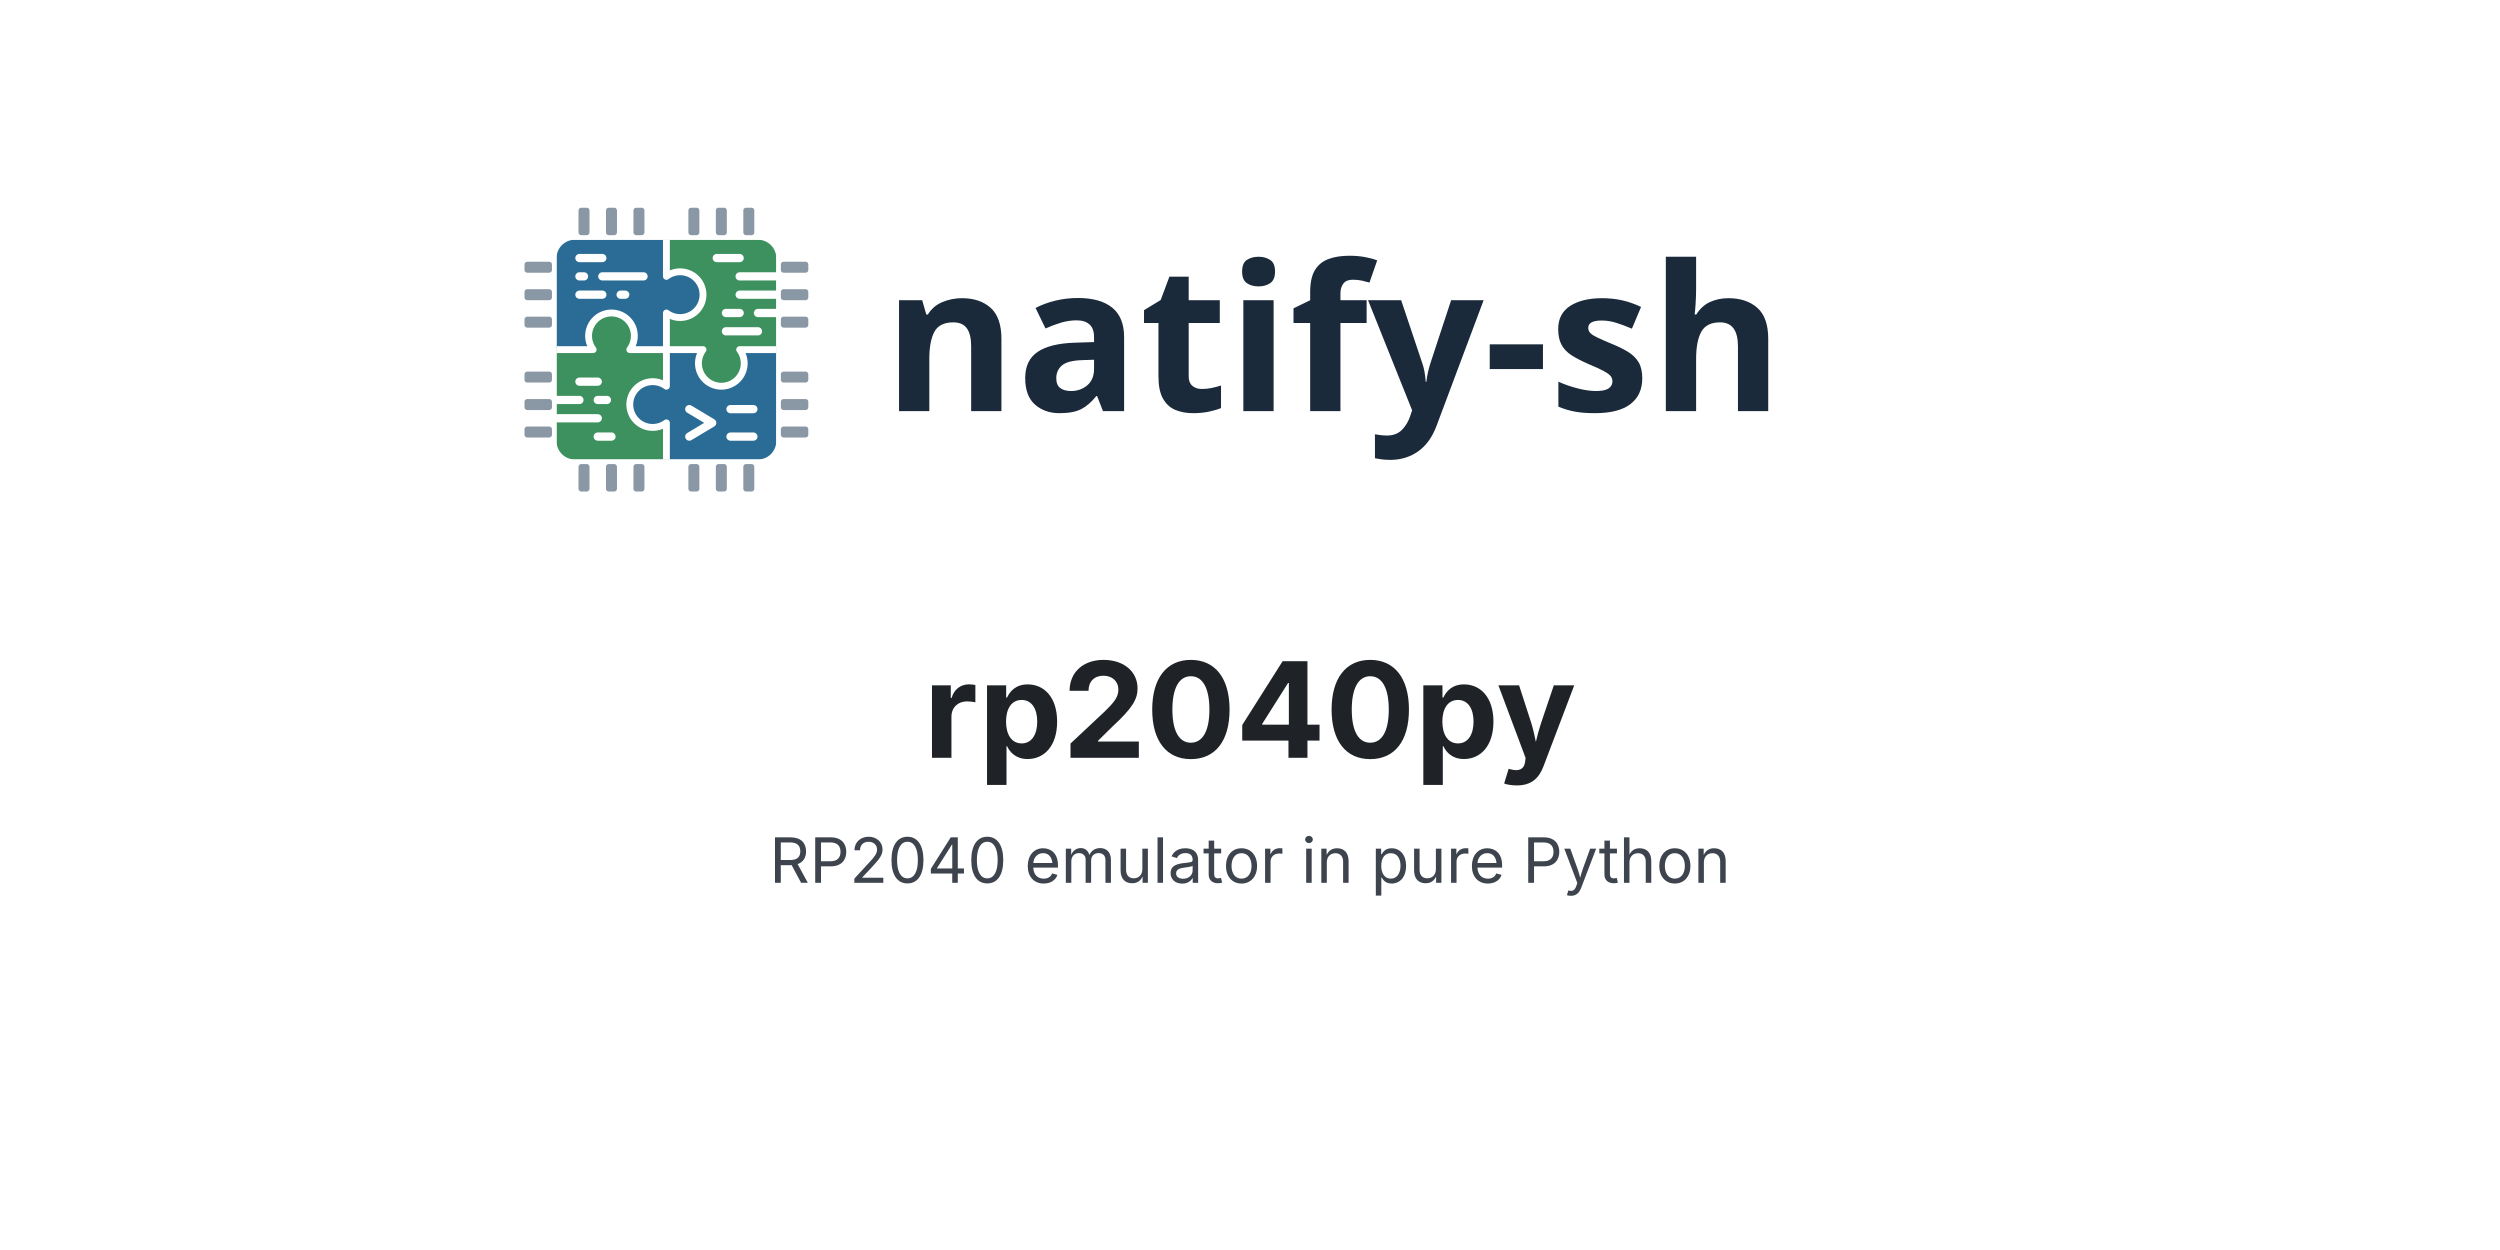
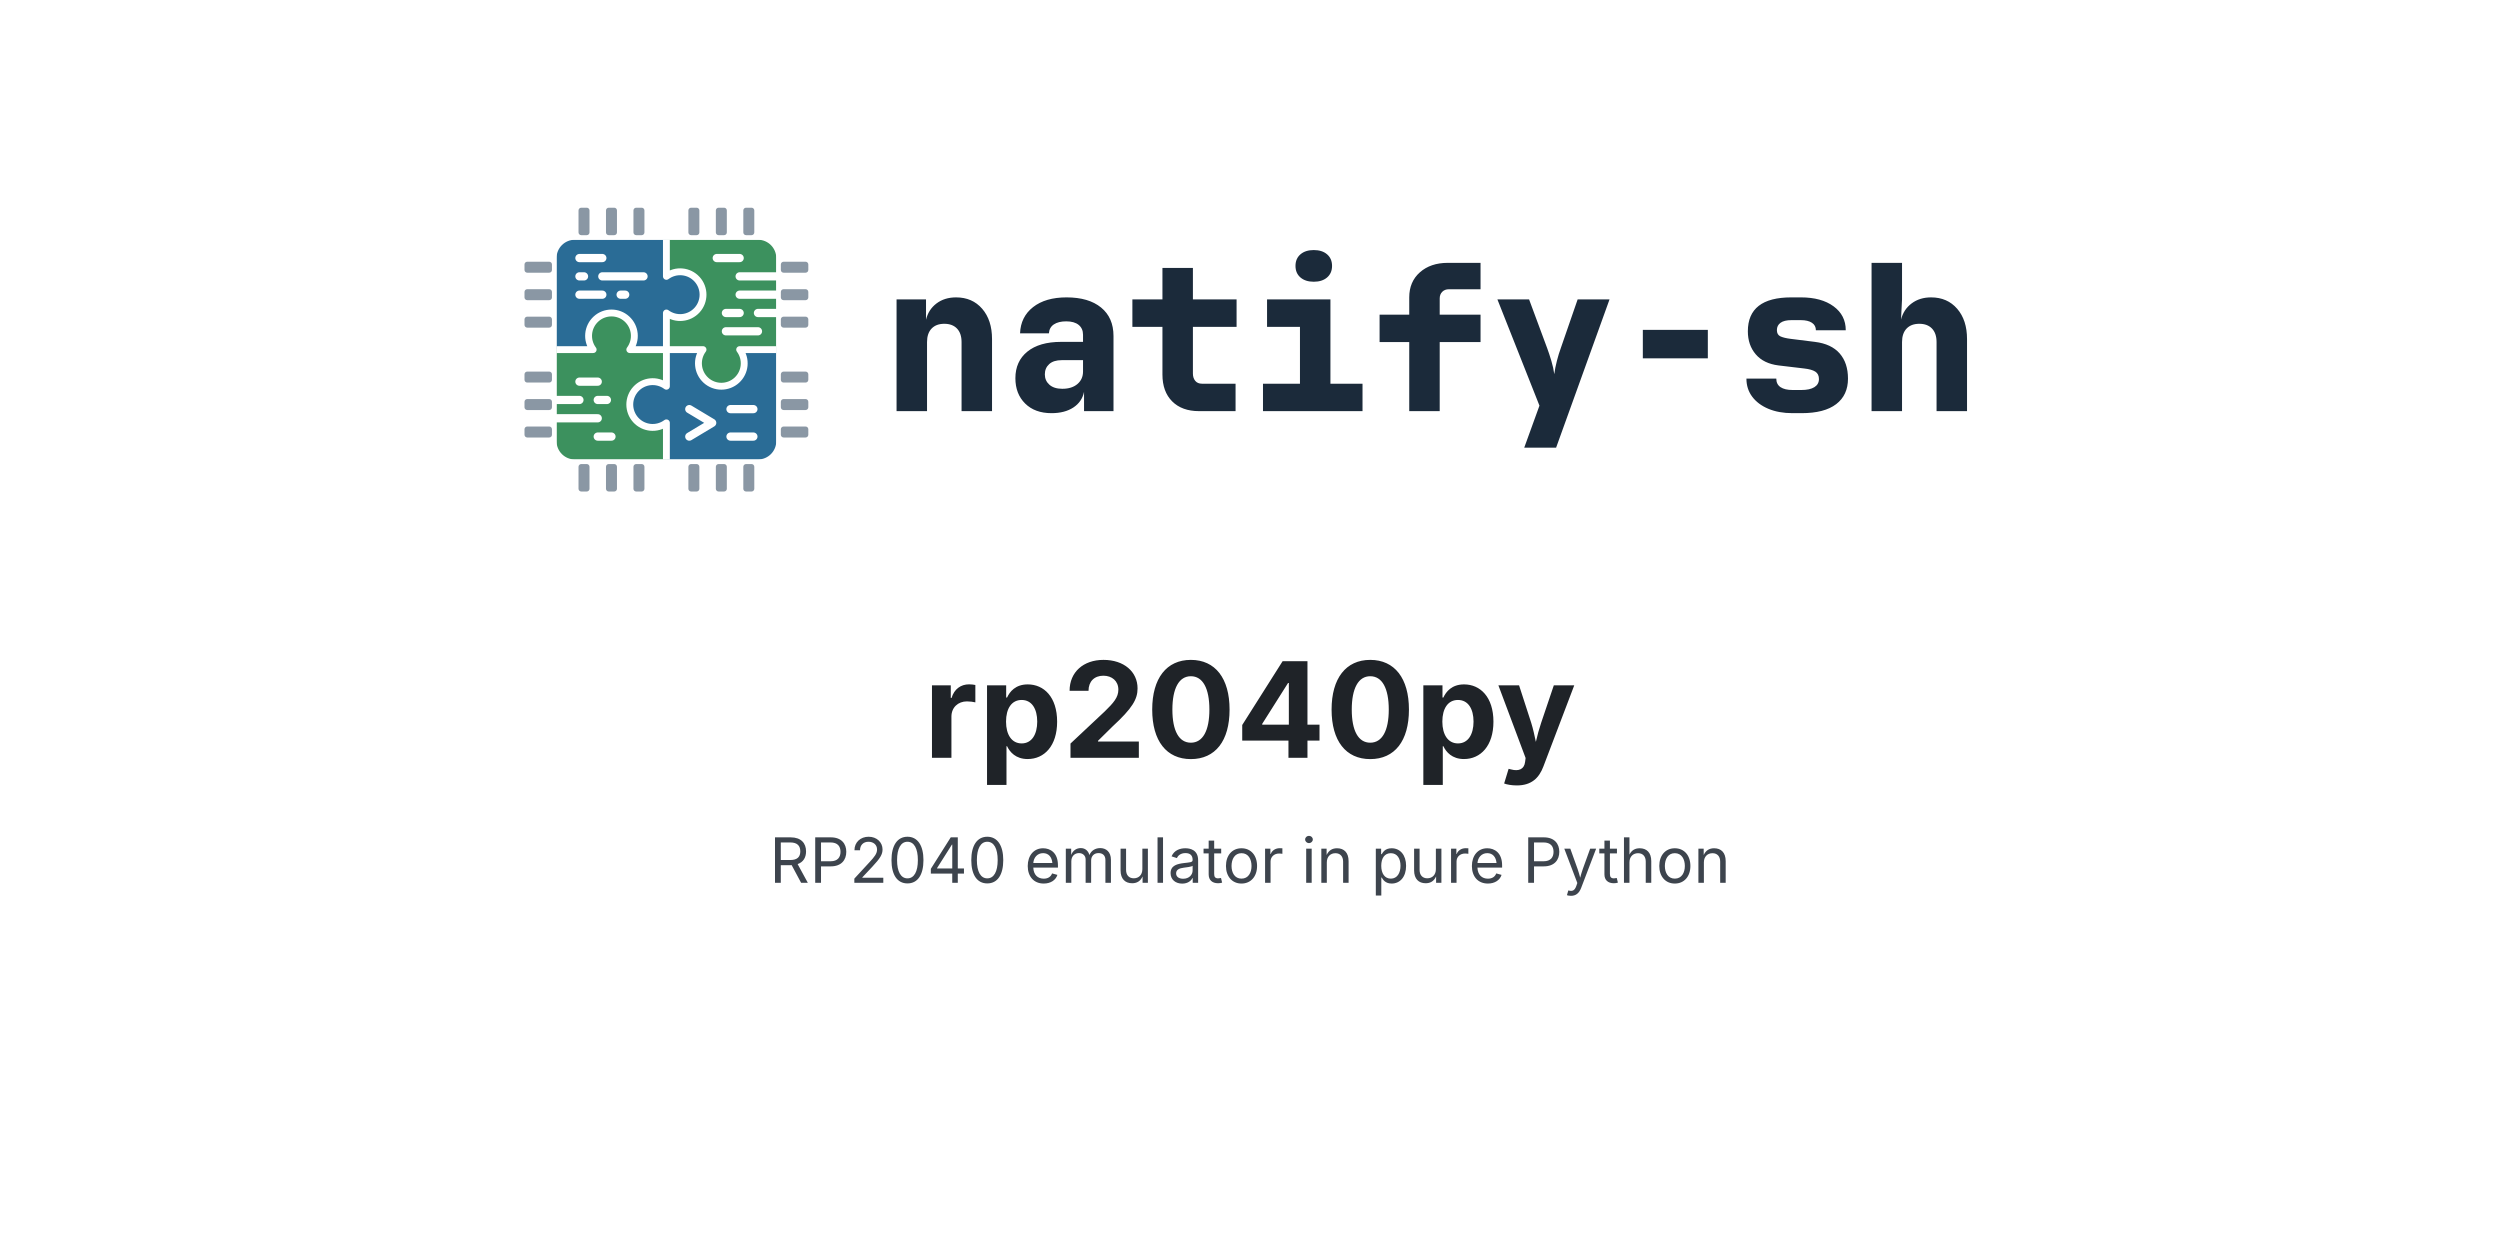
<svg xmlns="http://www.w3.org/2000/svg" width="1280" height="640" viewBox="0 0 1280 640">
  <rect width="1280" height="640" fill="#ffffff" />
  <svg x="266.2" y="104" width="150" height="150" viewBox="0 0 32 32">
    <g fill="#8a97a4">
      <rect x="6.4" y="0.5" width="1.2" height="3" rx="0.3" />
      <rect x="6.4" y="28.5" width="1.2" height="3" rx="0.3" />
      <rect x="0.5" y="6.4" width="3" height="1.2" rx="0.3" />
      <rect x="28.5" y="6.4" width="3" height="1.2" rx="0.3" />
      <rect x="9.4" y="0.5" width="1.2" height="3" rx="0.3" />
      <rect x="9.4" y="28.5" width="1.2" height="3" rx="0.3" />
      <rect x="0.5" y="9.4" width="3" height="1.2" rx="0.3" />
      <rect x="28.5" y="9.4" width="3" height="1.2" rx="0.3" />
      <rect x="12.4" y="0.5" width="1.2" height="3" rx="0.3" />
      <rect x="12.4" y="28.5" width="1.2" height="3" rx="0.3" />
      <rect x="0.5" y="12.4" width="3" height="1.2" rx="0.3" />
      <rect x="28.5" y="12.4" width="3" height="1.2" rx="0.3" />
      <rect x="18.4" y="0.5" width="1.2" height="3" rx="0.3" />
      <rect x="18.4" y="28.5" width="1.2" height="3" rx="0.3" />
      <rect x="0.5" y="18.4" width="3" height="1.2" rx="0.3" />
      <rect x="28.5" y="18.4" width="3" height="1.2" rx="0.3" />
      <rect x="21.4" y="0.5" width="1.2" height="3" rx="0.3" />
      <rect x="21.4" y="28.5" width="1.2" height="3" rx="0.3" />
      <rect x="0.5" y="21.4" width="3" height="1.2" rx="0.3" />
      <rect x="28.5" y="21.4" width="3" height="1.2" rx="0.3" />
      <rect x="24.4" y="0.5" width="1.2" height="3" rx="0.3" />
      <rect x="24.4" y="28.5" width="1.2" height="3" rx="0.3" />
      <rect x="0.5" y="24.4" width="3" height="1.2" rx="0.3" />
      <rect x="28.5" y="24.4" width="3" height="1.2" rx="0.3" />
    </g>
    <g transform="translate(4 4)">
      <mask id="natify-mcu-color-neck4-cut">
        <rect width="24" height="24" rx="2" fill="#fff" />
        <g fill="none" stroke="#000" stroke-width="0.75" stroke-linejoin="round">
          <path d="M12 0V4A2.5 2.5 0 1 1 12 8V12M24 12H20A2.5 2.5 0 1 1 16 12H12M12 24V20A2.5 2.5 0 1 1 12 16V12M0 12H4A2.5 2.5 0 1 1 8 12H12" />
          <path stroke-width="0.9" stroke-linecap="round" d="M2.5 2H5M2.5 4H3M5 4H9.5M2.5 6H5M7 6H7.5M17.5 2H20M20 4H24M20 6H24M18.5 8H20M22 8H24M18.5 10H22M2.5 15.5H4.5M0 17.5H2.5M4.5 17.5H5.5M0 19.5H4.5M4.5 21.5H6M14.5 18.5L17 20L14.5 21.5M19 18.5H21.5M19 21.5H21.5" />
        </g>
      </mask>
      <g mask="url(#natify-mcu-color-neck4-cut)">
        <rect width="12" height="12" fill="#2a6c96" />
        <rect x="12" width="12" height="12" fill="#3c915e" />
        <rect x="12" y="12" width="12" height="12" fill="#2a6c96" />
        <rect y="12" width="12" height="12" fill="#3c915e" />
        <circle cx="13.5" cy="6" r="2.5" fill="#2a6c96" />
        <circle cx="18" cy="13.5" r="2.5" fill="#3c915e" />
        <circle cx="10.5" cy="18" r="2.5" fill="#2a6c96" />
        <circle cx="6" cy="10.5" r="2.5" fill="#3c915e" />
      </g>
    </g>
  </svg>
-   <text x="452.2" y="210.5" font-family="JetBrains Mono" font-weight="800" font-size="104" fill="#1b2a3a">natify-sh</text>
-   <text x="640.0" y="388" text-anchor="middle" font-family="Inter" font-weight="700" font-size="68" fill="#1f2328">rp2040py</text>
-   <text x="640.0" y="452" text-anchor="middle" font-family="Inter" font-size="32" fill="#3d444d">RP2040 emulator in pure Python</text>
+   <path fill="#1b2a3a" d="M459.04 210.5V153.3H474.12V163.7Q475.36 158.5 479.47 155.38Q483.58 152.26 489.51 152.26Q497.83 152.26 502.87 158.08Q507.92 163.91 507.92 173.58V210.5H492.32V175.14Q492.32 170.67 489.98 168.22Q487.64 165.78 483.48 165.78Q479.32 165.78 476.98 168.22Q474.64 170.67 474.64 175.14V210.5ZM538.39 211.54Q529.86 211.54 524.87 206.6Q519.88 201.66 519.88 193.65Q519.88 185.02 526.01 180.03Q532.15 175.04 543.28 175.04H554.51V171.4Q554.51 168.17 552.27 166.35Q550.04 164.53 545.88 164.53Q541.92 164.53 539.58 166.09Q537.24 167.65 537.04 170.67H522.27Q522.58 162.24 528.92 157.25Q535.27 152.26 546.08 152.26Q557.42 152.26 563.76 157.46Q570.11 162.66 570.11 172.02V210.5H555.03V200.62Q553.99 205.72 549.57 208.63Q545.15 211.54 538.39 211.54ZM543.9 199.06Q548.79 199.06 551.65 196.62Q554.51 194.17 554.51 190.22V184.4H543.59Q539.43 184.4 537.19 186.42Q534.96 188.45 534.96 191.68Q534.96 194.9 537.3 196.98Q539.64 199.06 543.9 199.06ZM613.89 210.5Q605.16 210.5 600.16 205.51Q595.17 200.52 595.17 191.78V167.34H579.78V153.3H595.17V137.18H610.77V153.3H633.13V167.34H610.77V191.26Q610.77 193.55 611.97 195Q613.16 196.46 615.45 196.46H632.61V210.5ZM646.65 210.5V196.46H665.58V167.34H648.73V153.3H681.18V196.46H697.61V210.5ZM672.65 144.25Q668.39 144.25 665.84 142.07Q663.29 139.88 663.29 136.14Q663.29 132.4 665.84 130.21Q668.39 128.03 672.65 128.03Q676.92 128.03 679.46 130.21Q682.01 132.4 682.01 136.14Q682.01 139.88 679.46 142.07Q676.92 144.25 672.65 144.25ZM721.53 210.5V175.14H706.35V161.1H721.53V152.26Q721.53 144.25 726.99 139.42Q732.45 134.58 741.29 134.58H758.04V148.1H741.81Q739.73 148.1 738.43 149.4Q737.13 150.7 737.13 152.78V161.1H758.04V175.14H737.13V210.5ZM780.4 229.22 788.2 207.69 766.67 153.3H782.89L792.15 178.26Q793.19 181.07 794.28 184.71Q795.37 188.35 795.79 191.57Q796.2 188.35 797.14 184.71Q798.08 181.07 799.12 178.26L807.75 153.3H824.08L796.72 229.22ZM841.13 183.46V168.9H874.41V183.46ZM917.78 211.54Q910.71 211.54 905.4 209.3Q900.1 207.07 897.14 203.12Q894.17 199.16 894.17 193.86H909.46Q909.46 196.77 911.64 198.23Q913.83 199.68 917.78 199.68H922.36Q926.62 199.68 928.96 198.23Q931.3 196.77 931.3 194.07Q931.3 191.47 929.43 190.27Q927.56 189.08 923.71 188.66L910.6 187.1Q903.01 186.16 898.96 181.43Q894.9 176.7 894.9 169.63Q894.9 152.26 917.16 152.26H922.04Q932.55 152.26 938.79 156.84Q945.03 161.41 945.03 169.11H929.74Q929.74 166.61 927.71 165.26Q925.68 163.91 922.04 163.91H917.16Q913.52 163.91 911.64 165.26Q909.77 166.61 909.77 169Q909.77 171.4 911.59 172.23Q913.41 173.06 916.74 173.48L929.22 175.04Q937.64 176.08 941.91 180.96Q946.17 185.85 946.17 193.86Q946.17 202.28 940.14 206.91Q934.11 211.54 922.36 211.54ZM958.24 210.5V134.58H973.84V153.3L973.32 163.6Q974.67 158.4 978.78 155.33Q982.88 152.26 988.71 152.26Q997.03 152.26 1002.07 158.08Q1007.12 163.91 1007.12 173.58V210.5H991.52V175.14Q991.52 170.67 989.18 168.22Q986.84 165.78 982.68 165.78Q978.52 165.78 976.18 168.22Q973.84 170.67 973.84 175.14V210.5Z" />
+   <path fill="#1f2328" d="M477.17 388H487.13V366.88C487.13 362.27 490.49 359.11 495.07 359.11C496.53 359.11 498.49 359.35 499.38 359.61V350.71C498.49 350.51 497.19 350.38 496.16 350.38C491.98 350.38 488.56 352.77 487.2 357.35H486.8V350.88H477.17ZM505.36 401.88H515.32V382.06H515.62C517.02 385.04 520.07 388.63 526.15 388.63C534.71 388.63 541.25 381.86 541.25 369.51C541.25 356.82 534.45 350.41 526.21 350.41C519.9 350.41 516.98 354.17 515.62 357.12H515.16V350.88H505.36ZM523.09 380.63C518.01 380.63 515.09 376.18 515.09 369.47C515.09 362.73 517.98 358.38 523.09 358.38C528.3 358.38 531.06 362.96 531.06 369.47C531.06 376.01 528.27 380.63 523.09 380.63ZM548.09 388H583.09V379.67H562.17V379.3L569.64 371.93C579.77 362.6 582.43 358.02 582.43 352.47C582.43 343.91 575.45 337.86 564.99 337.86C554.73 337.86 547.63 344.07 547.63 353.7H557.32C557.32 348.89 560.31 345.96 564.93 345.96C569.34 345.96 572.6 348.69 572.6 353.1C572.6 357.09 570.11 359.88 565.62 364.26L548.09 380.7ZM609.72 388.66C622.27 388.66 629.54 379.33 629.54 363.3C629.54 347.29 622.2 337.86 609.72 337.86C597.27 337.86 589.93 347.29 589.93 363.3C589.93 379.33 597.23 388.66 609.72 388.66ZM609.72 380.26C603.61 380.26 600.26 374.15 600.26 363.3C600.26 352.44 603.64 346.23 609.72 346.23C615.83 346.23 619.21 352.41 619.21 363.3C619.21 374.15 615.83 380.26 609.72 380.26ZM636.02 379.2H659.69V388H669.42V379.2H675.59V371.03H669.42V338.53H656.7L636.02 371.2ZM659.89 371.03H646.24V370.63L659.49 349.68H659.89ZM701.56 388.66C714.11 388.66 721.38 379.33 721.38 363.3C721.38 347.29 714.04 337.86 701.56 337.86C689.11 337.86 681.77 347.29 681.77 363.3C681.77 379.33 689.07 388.66 701.56 388.66ZM701.56 380.26C695.45 380.26 692.1 374.15 692.1 363.3C692.1 352.44 695.48 346.23 701.56 346.23C707.67 346.23 711.05 352.41 711.05 363.3C711.05 374.15 707.67 380.26 701.56 380.26ZM728.75 401.88H738.71V382.06H739.01C740.41 385.04 743.46 388.63 749.54 388.63C758.1 388.63 764.64 381.86 764.64 369.51C764.64 356.82 757.84 350.41 749.6 350.41C743.29 350.41 740.37 354.17 739.01 357.12H738.55V350.88H728.75ZM746.48 380.63C741.4 380.63 738.48 376.18 738.48 369.47C738.48 362.73 741.37 358.38 746.48 358.38C751.7 358.38 754.45 362.96 754.45 369.47C754.45 376.01 751.66 380.63 746.48 380.63ZM770.12 401.15C771.55 401.71 774.01 402.14 776.63 402.14C784.07 402.14 787.99 398.39 790.24 392.38L806.02 350.88H795.56L789.05 370.14C787.99 373.32 787.12 376.51 786.36 379.83C785.66 376.54 785 373.36 784 370.14L777.76 350.88H767.17L781.11 388.1L780.85 390.09C780.42 393.81 777.66 395.04 773.64 393.94L772.41 393.64Z" />
+   <path fill="#3d444d" d="M396.8 452H399.77V442.97H404.78C404.97 442.97 405.14 442.97 405.33 442.95L410.17 452H413.61L408.39 442.42C411.33 441.39 412.7 439 412.7 435.91C412.7 431.75 410.2 428.72 404.77 428.72H396.8ZM399.77 440.33V431.33H404.61C408.31 431.33 409.75 433.14 409.75 435.91C409.75 438.64 408.31 440.33 404.64 440.33ZM417.39 452H420.36V443.58H425.38C430.8 443.58 433.3 440.28 433.3 436.12C433.3 431.98 430.8 428.72 425.36 428.72H417.39ZM420.36 440.97V431.33H425.2C428.92 431.33 430.34 433.38 430.34 436.12C430.34 438.89 428.92 440.97 425.23 440.97ZM437.42 452H452.25V449.39H441.52V449.2L446.61 443.78C450.72 439.41 451.86 437.42 451.86 434.91C451.86 431.27 448.91 428.41 444.75 428.41C440.61 428.41 437.48 431.2 437.48 435.33H440.33C440.33 432.7 442.02 430.98 444.67 430.98C447.16 430.98 449.05 432.5 449.05 434.94C449.05 437.08 447.73 438.67 445.16 441.47L437.42 449.86ZM464.62 452.31C469.83 452.31 472.81 447.95 472.81 440.38C472.81 432.83 469.78 428.41 464.62 428.41C459.47 428.41 456.44 432.83 456.44 440.38C456.44 447.97 459.44 452.31 464.62 452.31ZM464.62 449.72C461.22 449.72 459.3 446.28 459.3 440.38C459.3 434.45 461.22 430.98 464.62 430.98C468.03 430.98 469.95 434.44 469.95 440.38C469.95 446.28 468.03 449.72 464.62 449.72ZM476.59 447.27H487.55V452H490.39V447.27H493.55V444.66H490.39V428.72H486.78L476.59 444.84ZM487.56 444.66H479.77V444.47L487.38 432.44H487.56ZM505.48 452.31C510.69 452.31 513.67 447.95 513.67 440.38C513.67 432.83 510.64 428.41 505.48 428.41C500.33 428.41 497.3 432.83 497.3 440.38C497.3 447.97 500.3 452.31 505.48 452.31ZM505.48 449.72C502.08 449.72 500.16 446.28 500.16 440.38C500.16 434.45 502.08 430.98 505.48 430.98C508.89 430.98 510.81 434.44 510.81 440.38C510.81 446.28 508.89 449.72 505.48 449.72ZM534.39 452.38C537.97 452.38 540.58 450.58 541.39 447.94L538.67 447.19C538.02 448.97 536.47 449.88 534.41 449.88C531.31 449.88 529.19 447.88 529.05 444.22H541.67V443.05C541.67 436.59 537.77 434.31 534.06 434.31C529.3 434.31 526.2 438.05 526.2 443.41C526.2 448.78 529.33 452.38 534.39 452.38ZM529.06 441.84C529.23 439.17 531.06 436.81 534.06 436.81C536.94 436.81 538.55 438.88 538.81 441.84ZM545.7 452H548.52V441C548.52 438.22 550.38 436.78 552.42 436.78C554.39 436.78 555.84 438.08 555.84 440.02V452H558.66V440.59C558.66 438.39 560.09 436.78 562.45 436.78C564.33 436.78 565.97 437.78 565.97 440.3V452H568.8V440.22C568.8 436.17 566.33 434.22 563.3 434.22C560.77 434.22 558.62 435.58 557.8 437.78C557.17 435.62 555.64 434.22 553.34 434.22C551.28 434.22 549.31 435.38 548.45 437.73L548.44 434.53H545.7ZM579.66 452.22C581.95 452.22 583.86 451.28 585 448.73V452H587.72V434.53H584.89V445C584.89 447.98 583 449.69 580.5 449.69C578.06 449.69 576.55 448.08 576.55 445.39V434.53H573.73V445.62C573.73 450.05 576.12 452.22 579.66 452.22ZM595.47 428.72H592.66V452H595.47ZM605.3 452.41C608.25 452.41 609.89 450.86 610.48 449.62H610.67V452H613.44V440.48C613.44 435.03 609.23 434.31 606.89 434.31C604.19 434.31 601.19 435.28 599.84 438.45L602.55 439.34C603.09 438.12 604.45 436.78 606.97 436.78C609.39 436.78 610.62 438.03 610.62 440.2V440.3C610.62 441.59 609.25 441.5 606.14 441.89C602.91 442.3 599.34 443.03 599.34 447.03C599.34 450.47 601.98 452.41 605.3 452.41ZM605.78 449.92C603.69 449.92 602.17 448.98 602.17 447.17C602.17 445.19 603.97 444.53 606.02 444.27C607.09 444.12 610.16 443.81 610.62 443.27V445.69C610.62 447.83 608.89 449.92 605.78 449.92ZM625.25 434.53H621.66V430.38H618.84V434.53H616.22V436.94H618.84V447.69C618.84 450.55 620.62 452.22 623.64 452.22C624.36 452.22 625.16 452.11 625.73 451.91L625.16 449.53C624.69 449.62 624.08 449.72 623.72 449.72C622.23 449.72 621.66 449.03 621.66 447.47V436.94H625.25ZM635.64 452.38C640.41 452.38 643.62 448.77 643.62 443.38C643.62 437.91 640.41 434.31 635.64 434.31C630.89 434.31 627.69 437.91 627.69 443.38C627.69 448.77 630.89 452.38 635.64 452.38ZM635.64 449.86C632.16 449.86 630.55 446.81 630.55 443.38C630.55 439.89 632.16 436.83 635.64 436.83C639.17 436.83 640.78 439.91 640.78 443.38C640.78 446.81 639.17 449.86 635.64 449.86ZM647.72 452H650.53V441.06C650.53 438.7 652.38 437 654.89 437C655.64 437 656.41 437.12 656.58 437.16V434.33C656.25 434.31 655.56 434.28 655.16 434.28C653.08 434.28 651.27 435.45 650.62 437.22H650.44V434.53H647.72ZM668.77 452H671.58V434.53H668.77ZM670.19 431.67C671.27 431.67 672.16 430.84 672.16 429.81C672.16 428.78 671.27 427.95 670.19 427.95C669.12 427.95 668.23 428.78 668.23 429.81C668.23 430.84 669.12 431.67 670.19 431.67ZM679.33 441.53C679.33 438.55 681.22 436.84 683.73 436.84C686.17 436.84 687.67 438.45 687.67 441.14V452H690.48V440.91C690.48 436.48 688.11 434.31 684.58 434.31C682.23 434.31 680.36 435.3 679.23 437.77L679.22 434.53H676.52V452H679.33ZM704.42 458.53H707.23V449.3H707.45C708.03 450.27 709.2 452.38 712.53 452.38C716.89 452.38 719.92 448.88 719.92 443.31C719.92 437.78 716.88 434.31 712.52 434.31C709.11 434.31 708.03 436.41 707.45 437.33H707.14V434.53H704.42ZM712.11 449.86C708.94 449.86 707.2 447.17 707.2 443.28C707.2 439.42 708.89 436.83 712.11 436.83C715.42 436.83 717.06 439.66 717.06 443.28C717.06 446.95 715.38 449.86 712.11 449.86ZM729.94 452.22C732.23 452.22 734.14 451.28 735.28 448.73V452H738V434.53H735.17V445C735.17 447.98 733.28 449.69 730.78 449.69C728.34 449.69 726.83 448.08 726.83 445.39V434.53H724.02V445.62C724.02 450.05 726.41 452.22 729.94 452.22ZM742.94 452H745.75V441.06C745.75 438.7 747.59 437 750.11 437C750.86 437 751.62 437.12 751.8 437.16V434.33C751.47 434.31 750.78 434.28 750.38 434.28C748.3 434.28 746.48 435.45 745.84 437.22H745.66V434.53H742.94ZM761.8 452.38C765.38 452.38 767.98 450.58 768.8 447.94L766.08 447.19C765.42 448.97 763.88 449.88 761.81 449.88C758.72 449.88 756.59 447.88 756.45 444.22H769.08V443.05C769.08 436.59 765.17 434.31 761.47 434.31C756.7 434.31 753.61 438.05 753.61 443.41C753.61 448.78 756.73 452.38 761.8 452.38ZM756.47 441.84C756.64 439.17 758.47 436.81 761.47 436.81C764.34 436.81 765.95 438.88 766.22 441.84ZM782.45 452H785.42V443.58H790.44C795.86 443.58 798.36 440.28 798.36 436.12C798.36 431.98 795.86 428.72 790.42 428.72H782.45ZM785.42 440.97V431.33H790.27C793.98 431.33 795.41 433.38 795.41 436.12C795.41 438.89 793.98 440.97 790.3 440.97ZM802.27 458.33C802.56 458.47 803.33 458.66 804.33 458.66C806.8 458.66 808.48 457.39 809.55 454.61L817.22 434.53H814.16L810.41 444.89C809.86 446.41 809.45 447.92 809.06 449.38C808.66 447.92 808.27 446.42 807.72 444.89L804 434.53H800.92L807.59 452.09L807.09 453.55C806.23 456.05 805 456.42 803.28 455.97L802.98 455.89ZM827.88 434.53H824.28V430.38H821.47V434.53H818.84V436.94H821.47V447.69C821.47 450.55 823.25 452.22 826.27 452.22C826.98 452.22 827.78 452.11 828.36 451.91L827.78 449.53C827.31 449.62 826.7 449.72 826.34 449.72C824.86 449.72 824.28 449.03 824.28 447.47V436.94H827.88ZM834.28 441.53C834.28 438.55 836.17 436.84 838.69 436.84C841.12 436.84 842.62 438.45 842.62 441.14V452H845.45V440.91C845.45 436.48 843.06 434.31 839.53 434.31C837.25 434.31 835.42 435.23 834.28 437.56V428.72H831.47V452H834.28ZM857.5 452.38C862.27 452.38 865.48 448.77 865.48 443.38C865.48 437.91 862.27 434.31 857.5 434.31C852.75 434.31 849.55 437.91 849.55 443.38C849.55 448.77 852.75 452.38 857.5 452.38ZM857.5 449.86C854.02 449.86 852.41 446.81 852.41 443.38C852.41 439.89 854.02 436.83 857.5 436.83C861.03 436.83 862.64 439.91 862.64 443.38C862.64 446.81 861.03 449.86 857.5 449.86ZM872.39 441.53C872.39 438.55 874.28 436.84 876.8 436.84C879.23 436.84 880.73 438.45 880.73 441.14V452H883.55V440.91C883.55 436.48 881.17 434.31 877.64 434.31C875.3 434.31 873.42 435.3 872.3 437.77L872.28 434.53H869.58V452H872.39Z" />
</svg>
